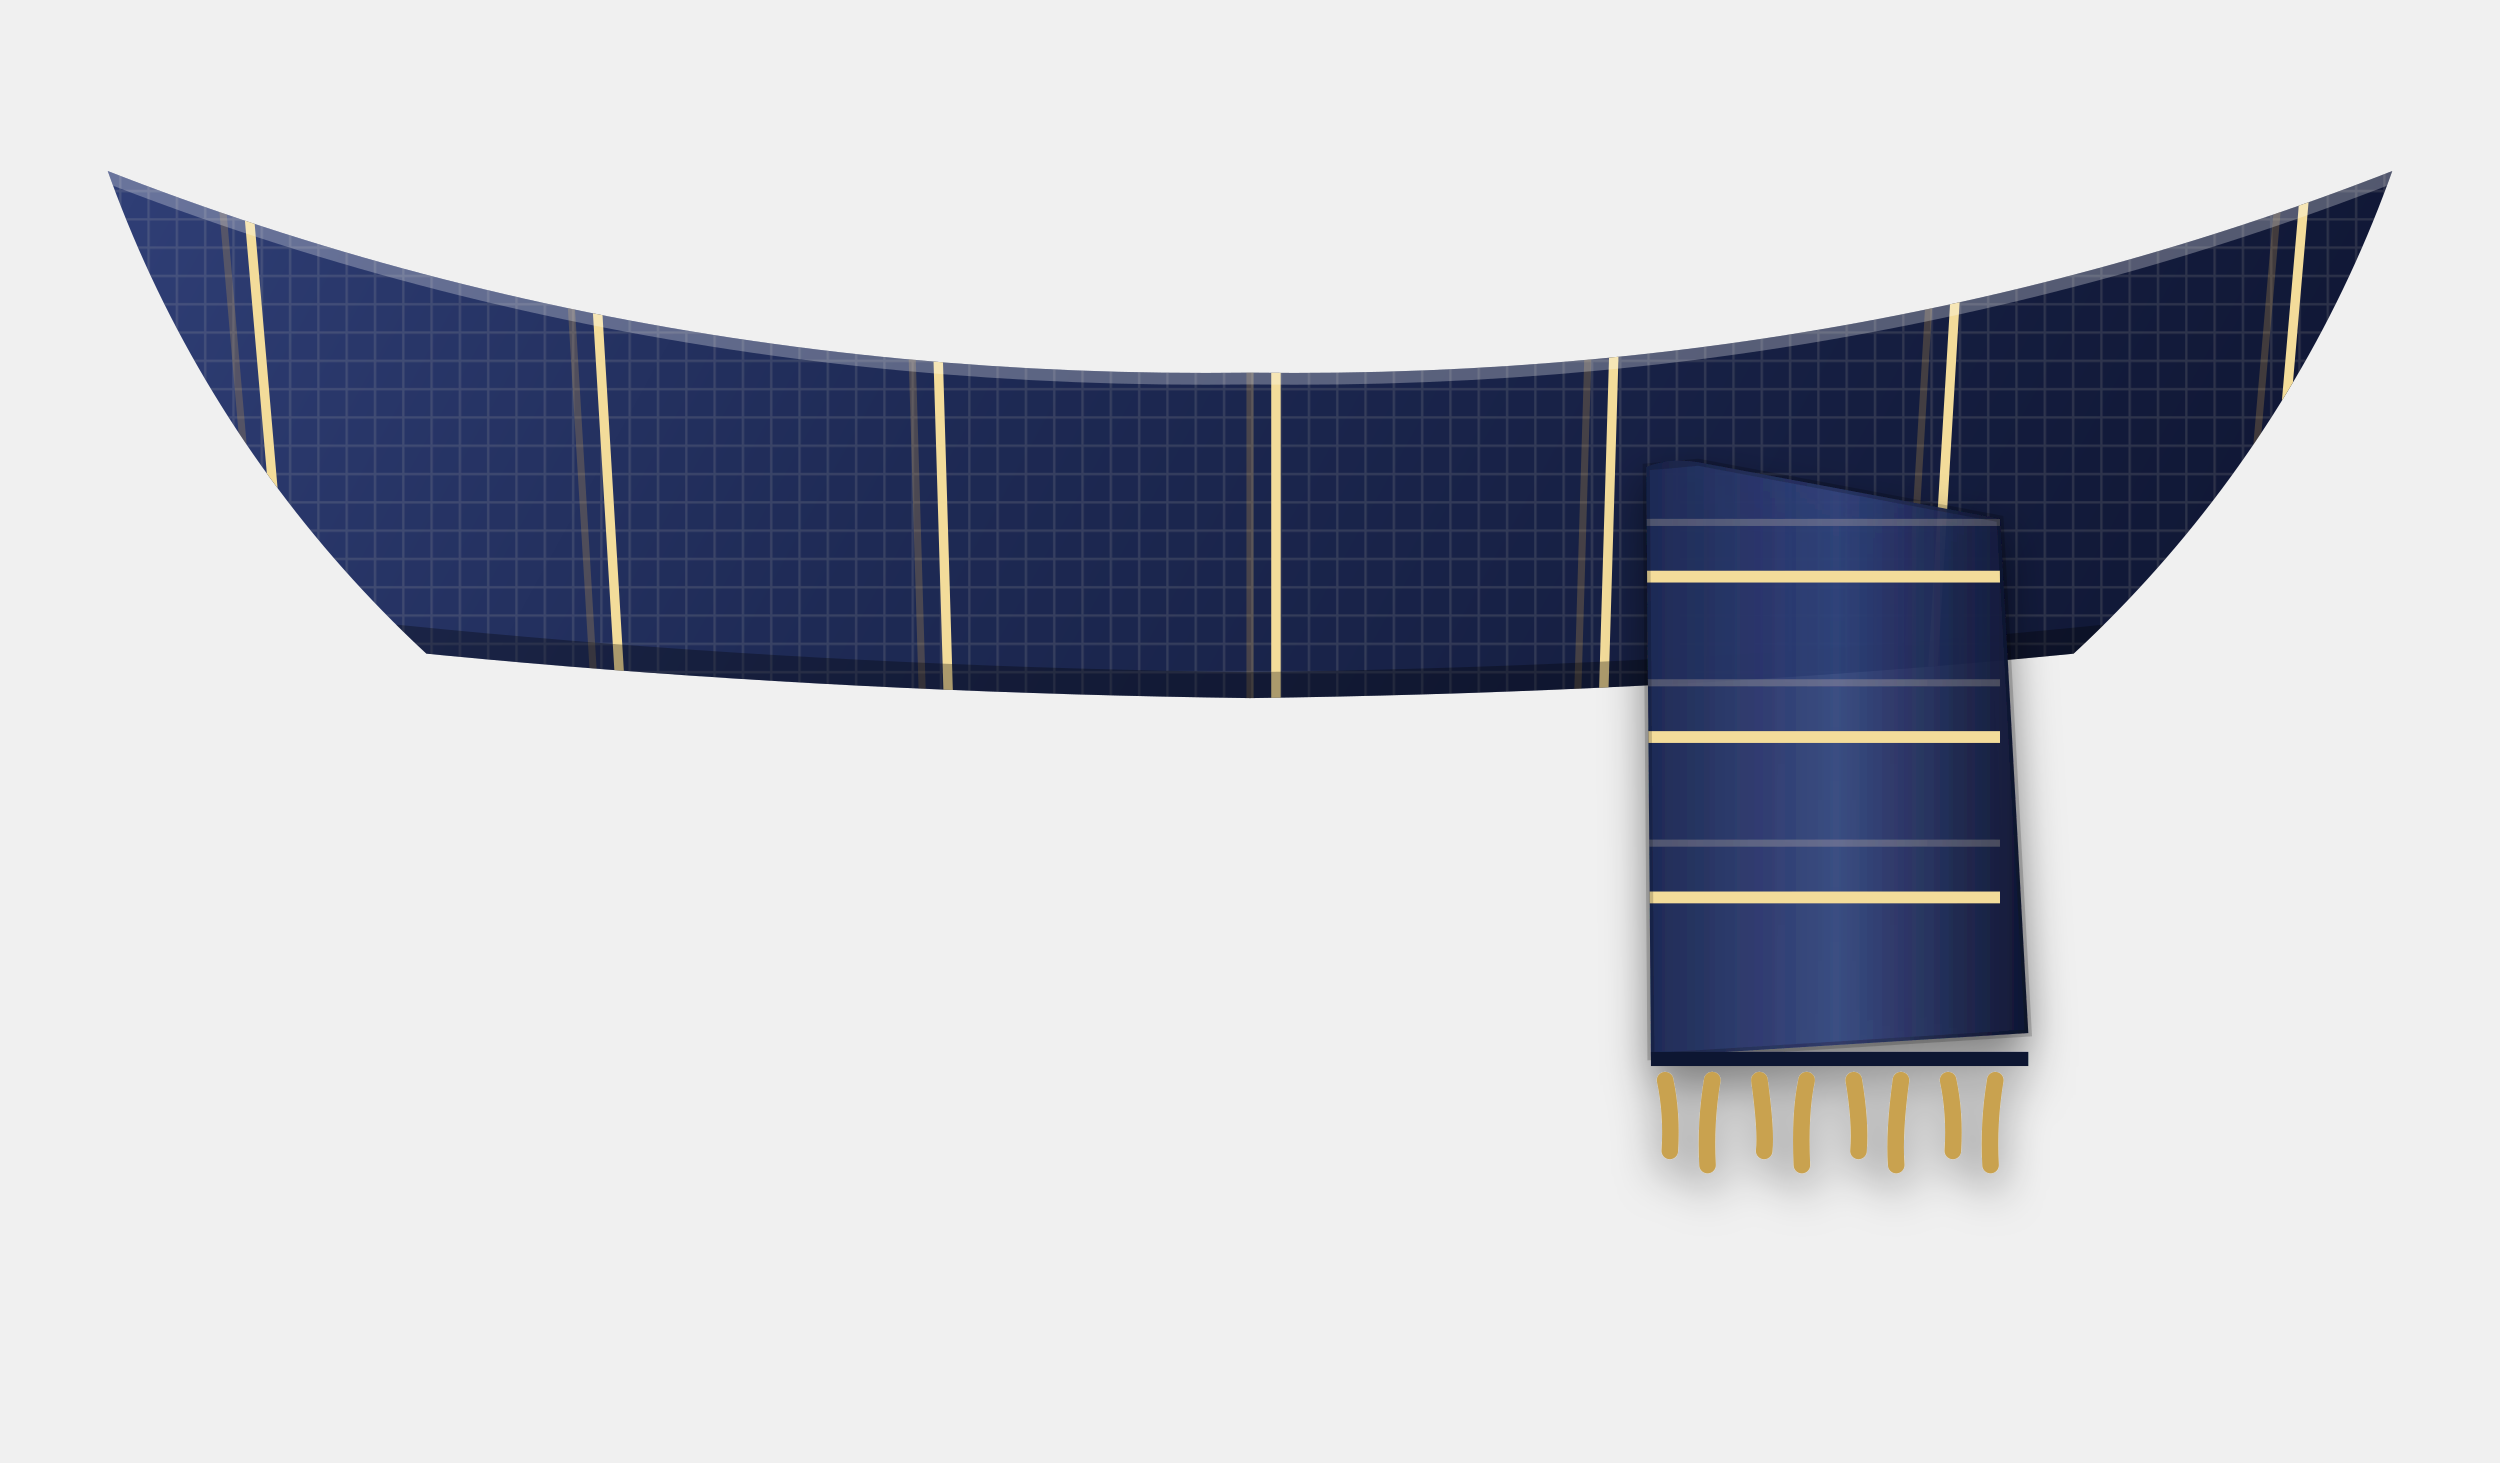
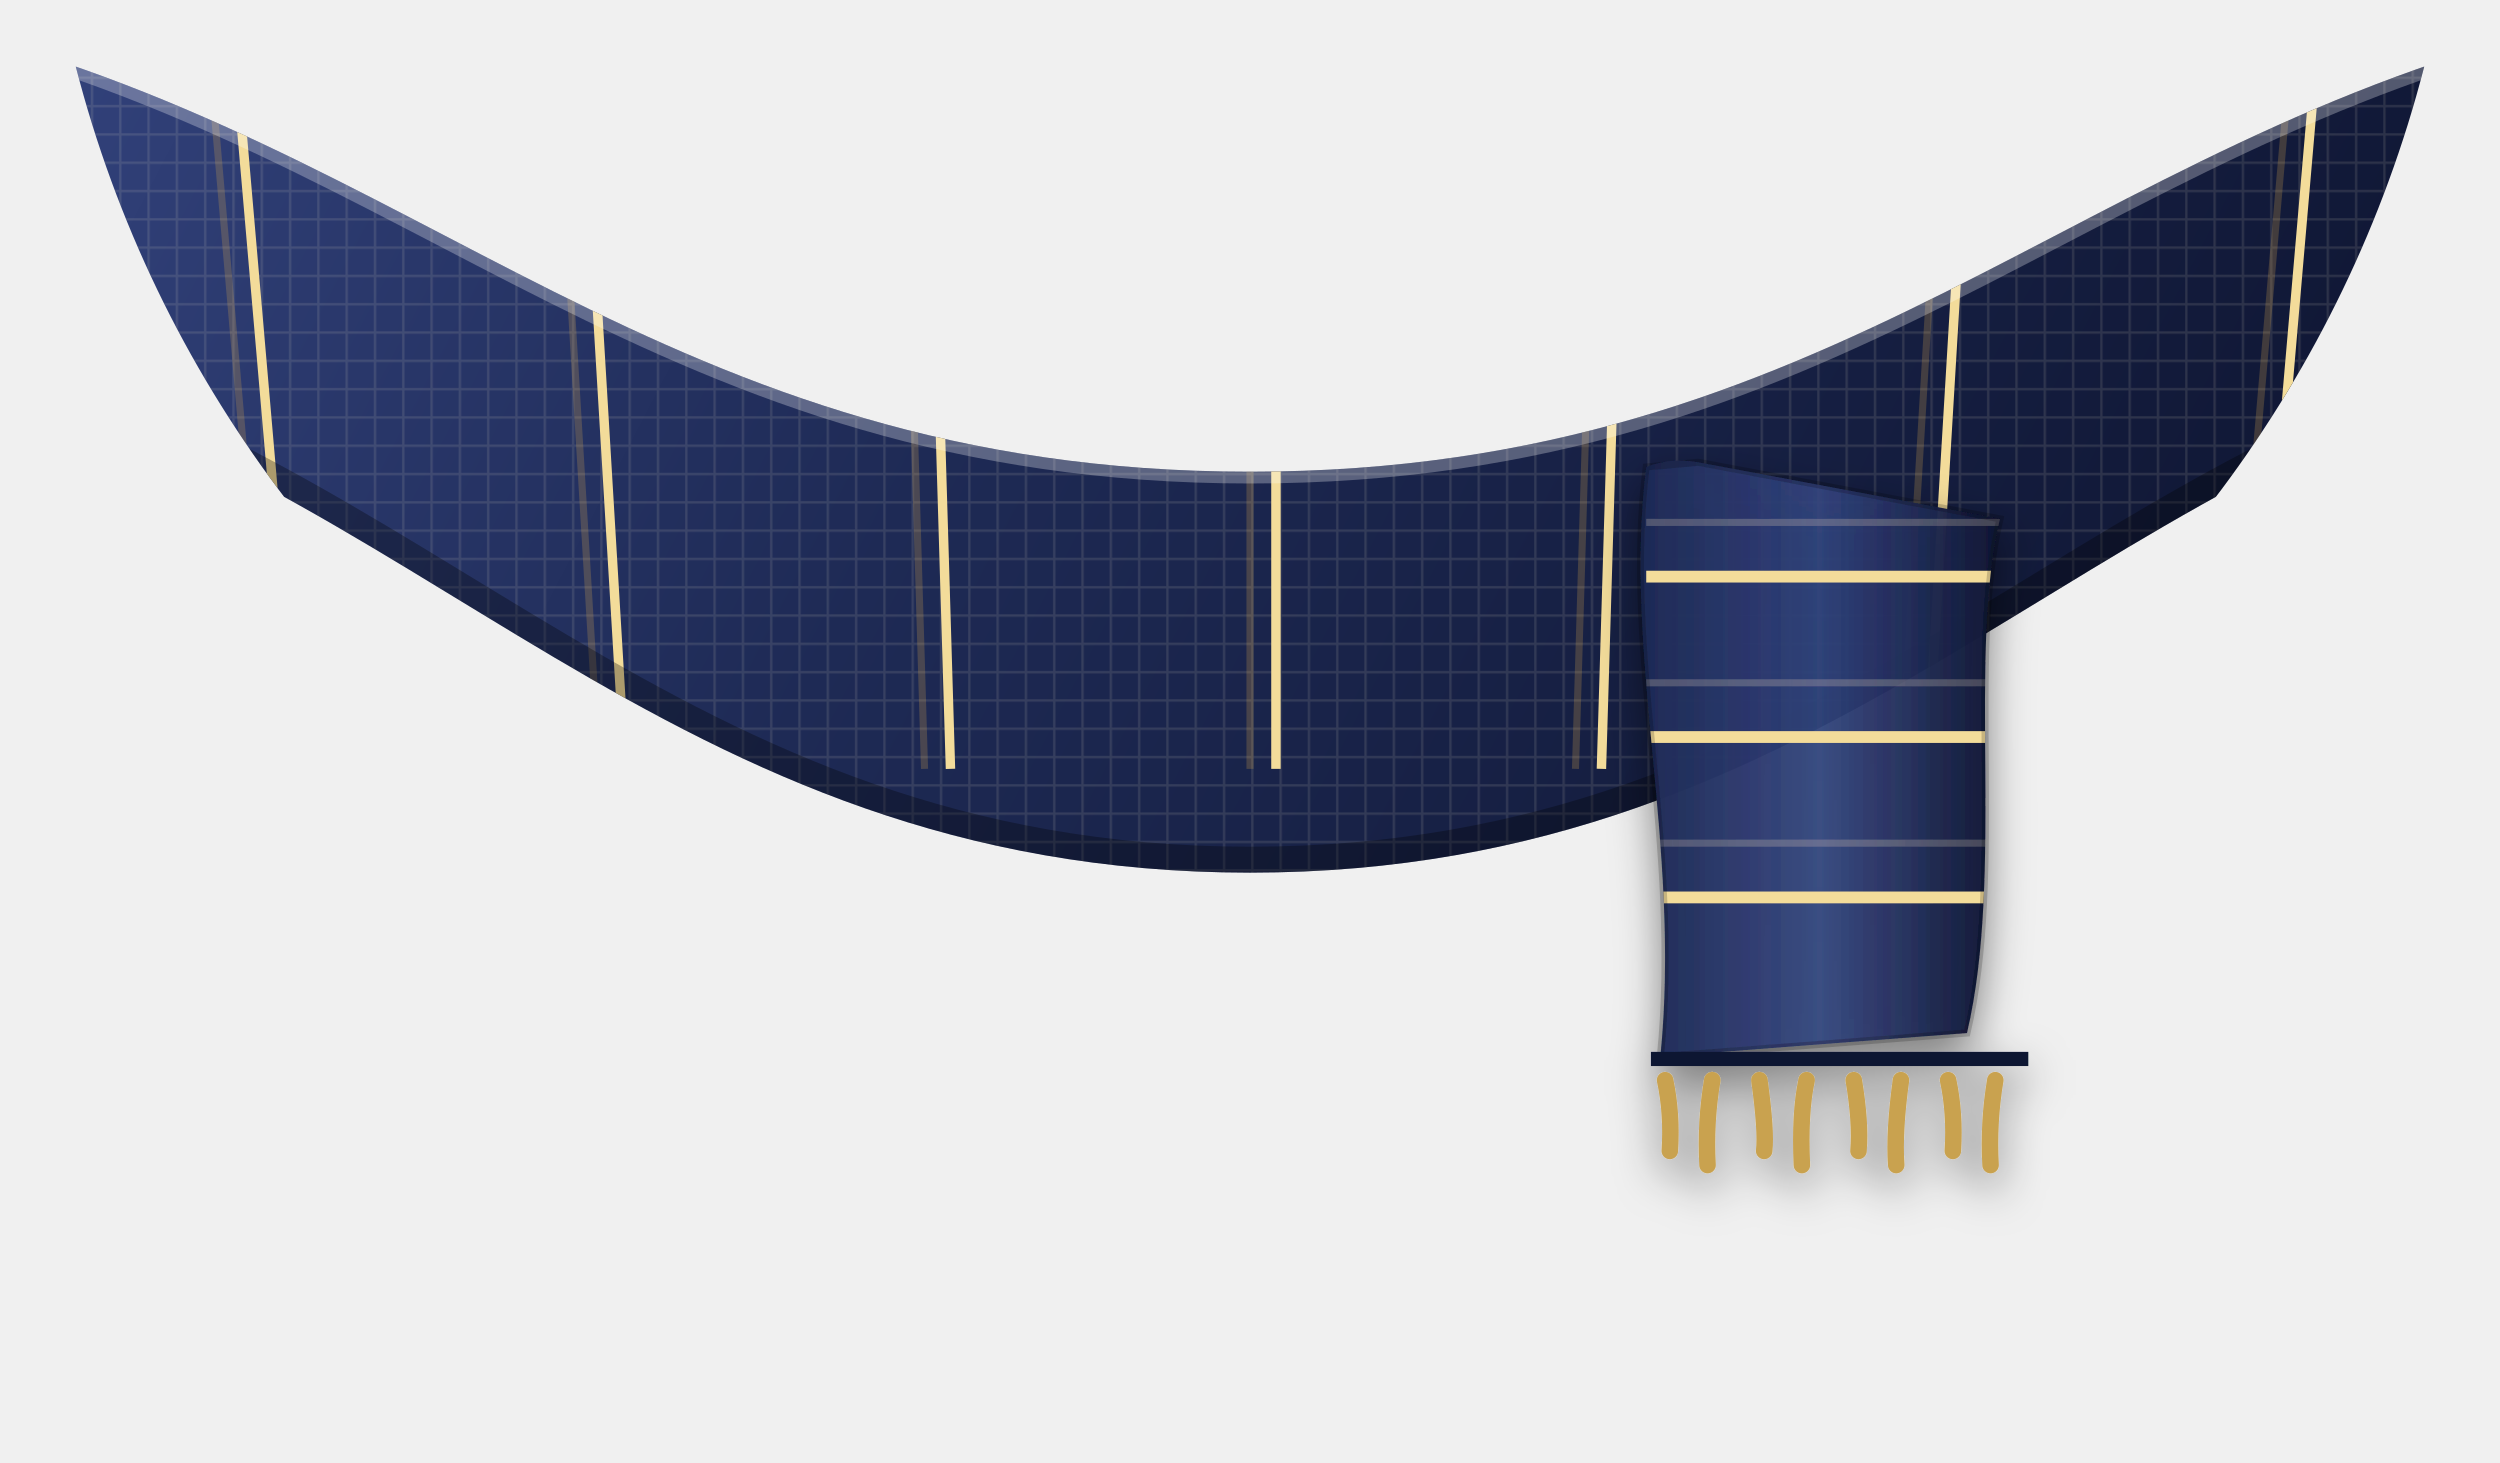
<svg xmlns="http://www.w3.org/2000/svg" viewBox="-530 100 1060 620" width="1060" height="620">
  <defs>
    <linearGradient id="bg" x1="0" y1="0" x2="1" y2=".2">
      <stop offset="0" stop-color="#34447f" />
      <stop offset=".45" stop-color="#1e2a55" />
      <stop offset="1" stop-color="#0f1633" />
    </linearGradient>
    <linearGradient id="tg" x1="0" y1="0" x2="1" y2="0">
      <stop offset="0" stop-color="#1e2a55" />
      <stop offset=".5" stop-color="#34447f" stop-opacity=".9" />
      <stop offset="1" stop-color="#0f1633" />
    </linearGradient>
    <clipPath id="ball">
      <circle cx="0" cy="0" r="514" />
    </clipPath>
    <pattern id="weave" width="12" height="12" patternUnits="userSpaceOnUse">
      <path d="M0 1H12M1 0V12" stroke="#f7e9cb" stroke-opacity=".12" stroke-width="1" />
    </pattern>
    <clipPath id="band">
-       <path d="M-560,140 Q-300,262 0,258 Q300,262 560,140 L560,350 Q300,392 0,396 Q-300,392 -560,350 Z" />
+       <path d="M-560,110 C-350,160 -250,300 0,300 C250,300 350,160 560,110 L560,250 C350,300 250,470 0,470 C-250,470 -350,300 -560,250 Z" />
    </clipPath>
    <filter id="sh" x="-20%" y="-20%" width="140%" height="140%">
      <feGaussianBlur in="SourceAlpha" stdDeviation="9" />
      <feOffset dy="8" />
      <feComponentTransfer>
        <feFuncA type="linear" slope=".5" />
      </feComponentTransfer>
      <feMerge>
        <feMergeNode />
        <feMergeNode in="SourceGraphic" />
      </feMerge>
    </filter>
  </defs>
  <g clip-path="url(#ball)">
    <g clip-path="url(#band)">
-       <rect x="-560" y="100" width="1120" height="400" fill="url(#bg)" />
-       <rect x="-560" y="100" width="1120" height="400" fill="url(#weave)" />
+       <rect x="-560" y="100" width="1120" height="430" fill="url(#bg)" />
+       <rect x="-560" y="100" width="1120" height="430" fill="url(#weave)" />
      <g transform="translate(0,6)">
        <path d="M-441,120 L-415,420" stroke="#d9a94a" stroke-width="3" opacity=".24" />
        <path d="M-294,120 L-276,420" stroke="#d9a94a" stroke-width="3" opacity=".24" />
        <path d="M-147,120 L-138,420" stroke="#d9a94a" stroke-width="3" opacity=".24" />
        <path d="M0,120 L0,420" stroke="#d9a94a" stroke-width="3" opacity=".24" />
        <path d="M147,120 L138,420" stroke="#d9a94a" stroke-width="3" opacity=".24" />
        <path d="M294,120 L276,420" stroke="#d9a94a" stroke-width="3" opacity=".24" />
        <path d="M441,120 L415,420" stroke="#d9a94a" stroke-width="3" opacity=".24" />
        <path d="M-430,120 L-404,420" stroke="#f3dc9a" stroke-width="4" />
        <path d="M-283,120 L-265,420" stroke="#f3dc9a" stroke-width="4" />
        <path d="M-136,120 L-127,420" stroke="#f3dc9a" stroke-width="4" />
        <path d="M11,120 L11,420" stroke="#f3dc9a" stroke-width="4" />
        <path d="M158,120 L149,420" stroke="#f3dc9a" stroke-width="4" />
        <path d="M305,120 L287,420" stroke="#f3dc9a" stroke-width="4" />
        <path d="M452,120 L426,420" stroke="#f3dc9a" stroke-width="4" />
      </g>
-       <path d="M-560,140 Q-300,262 0,258 Q300,262 560,140" fill="none" stroke="#fff" stroke-opacity=".28" stroke-width="10" />
-       <path d="M-560,350 Q-300,392 0,396 Q300,392 560,350" fill="none" stroke="#000" stroke-opacity=".30" stroke-width="22" />
+       <path d="M-560,110 C-350,160 -250,300 0,300 C250,300 350,160 560,110" fill="none" stroke="#fff" stroke-opacity=".28" stroke-width="10" />
+       <path d="M-560,250 C-350,300 -250,470 0,470 C250,470 350,300 560,250" fill="none" stroke="#000" stroke-opacity=".30" stroke-width="22" />
    </g>
  </g>
  <g filter="url(#sh)" transform="translate(0,-52)">
-     <path d="M168,350 Q178,346 190,348 L318,372 L330,590 L170,600 Z" fill="url(#tg)" />
+     <path d="M168,350 Q178,346 190,348 L318,372 C304,430 320,522 304,590 L174,600 C183,510 158,430 168,350 Z" fill="url(#tg)" />
    <g clip-path="url(#tc)">
      <rect x="168" y="372" width="150" height="3" fill="#ead9bd" opacity=".24" />
      <rect x="168" y="440" width="150" height="3" fill="#ead9bd" opacity=".24" />
      <rect x="168" y="508" width="150" height="3" fill="#ead9bd" opacity=".24" />
      <rect x="168" y="394" width="150" height="5" fill="#f3dc9a" />
      <rect x="168" y="462" width="150" height="5" fill="#f3dc9a" />
      <rect x="168" y="530" width="150" height="5" fill="#f3dc9a" />
    </g>
-     <path d="M168,350 L190,348 L318,372 L330,590 L170,600 Z" fill="none" stroke="#000" stroke-opacity=".18" stroke-width="3" />
+     <path d="M168,350 L190,348 L318,372 C304,430 320,522 304,590 L174,600 C183,510 158,430 168,350 Z" fill="none" stroke="#000" stroke-opacity=".18" stroke-width="3" />
    <rect x="170" y="598" width="160" height="6" fill="#0f1633" />
    <path d="M176,610 q3,14 2,30" stroke="#c9a24f" stroke-width="7" fill="none" stroke-linecap="round" />
    <path d="M196,610 q-3,18 -2,36" stroke="#c9a24f" stroke-width="7" fill="none" stroke-linecap="round" />
    <path d="M216,610 q3,22 2,30" stroke="#c9a24f" stroke-width="7" fill="none" stroke-linecap="round" />
    <path d="M236,610 q-3,14 -2,36" stroke="#c9a24f" stroke-width="7" fill="none" stroke-linecap="round" />
    <path d="M256,610 q3,18 2,30" stroke="#c9a24f" stroke-width="7" fill="none" stroke-linecap="round" />
    <path d="M276,610 q-3,22 -2,36" stroke="#c9a24f" stroke-width="7" fill="none" stroke-linecap="round" />
    <path d="M296,610 q3,14 2,30" stroke="#c9a24f" stroke-width="7" fill="none" stroke-linecap="round" />
    <path d="M316,610 q-3,18 -2,36" stroke="#c9a24f" stroke-width="7" fill="none" stroke-linecap="round" />
  </g>
  <clipPath id="tc">
-     <path d="M168,350 L318,372 L330,590 L170,600 Z" />
+     <path d="M168,350 L318,372 C304,430 320,522 304,590 L174,600 C183,510 158,430 168,350 Z" />
  </clipPath>
</svg>
